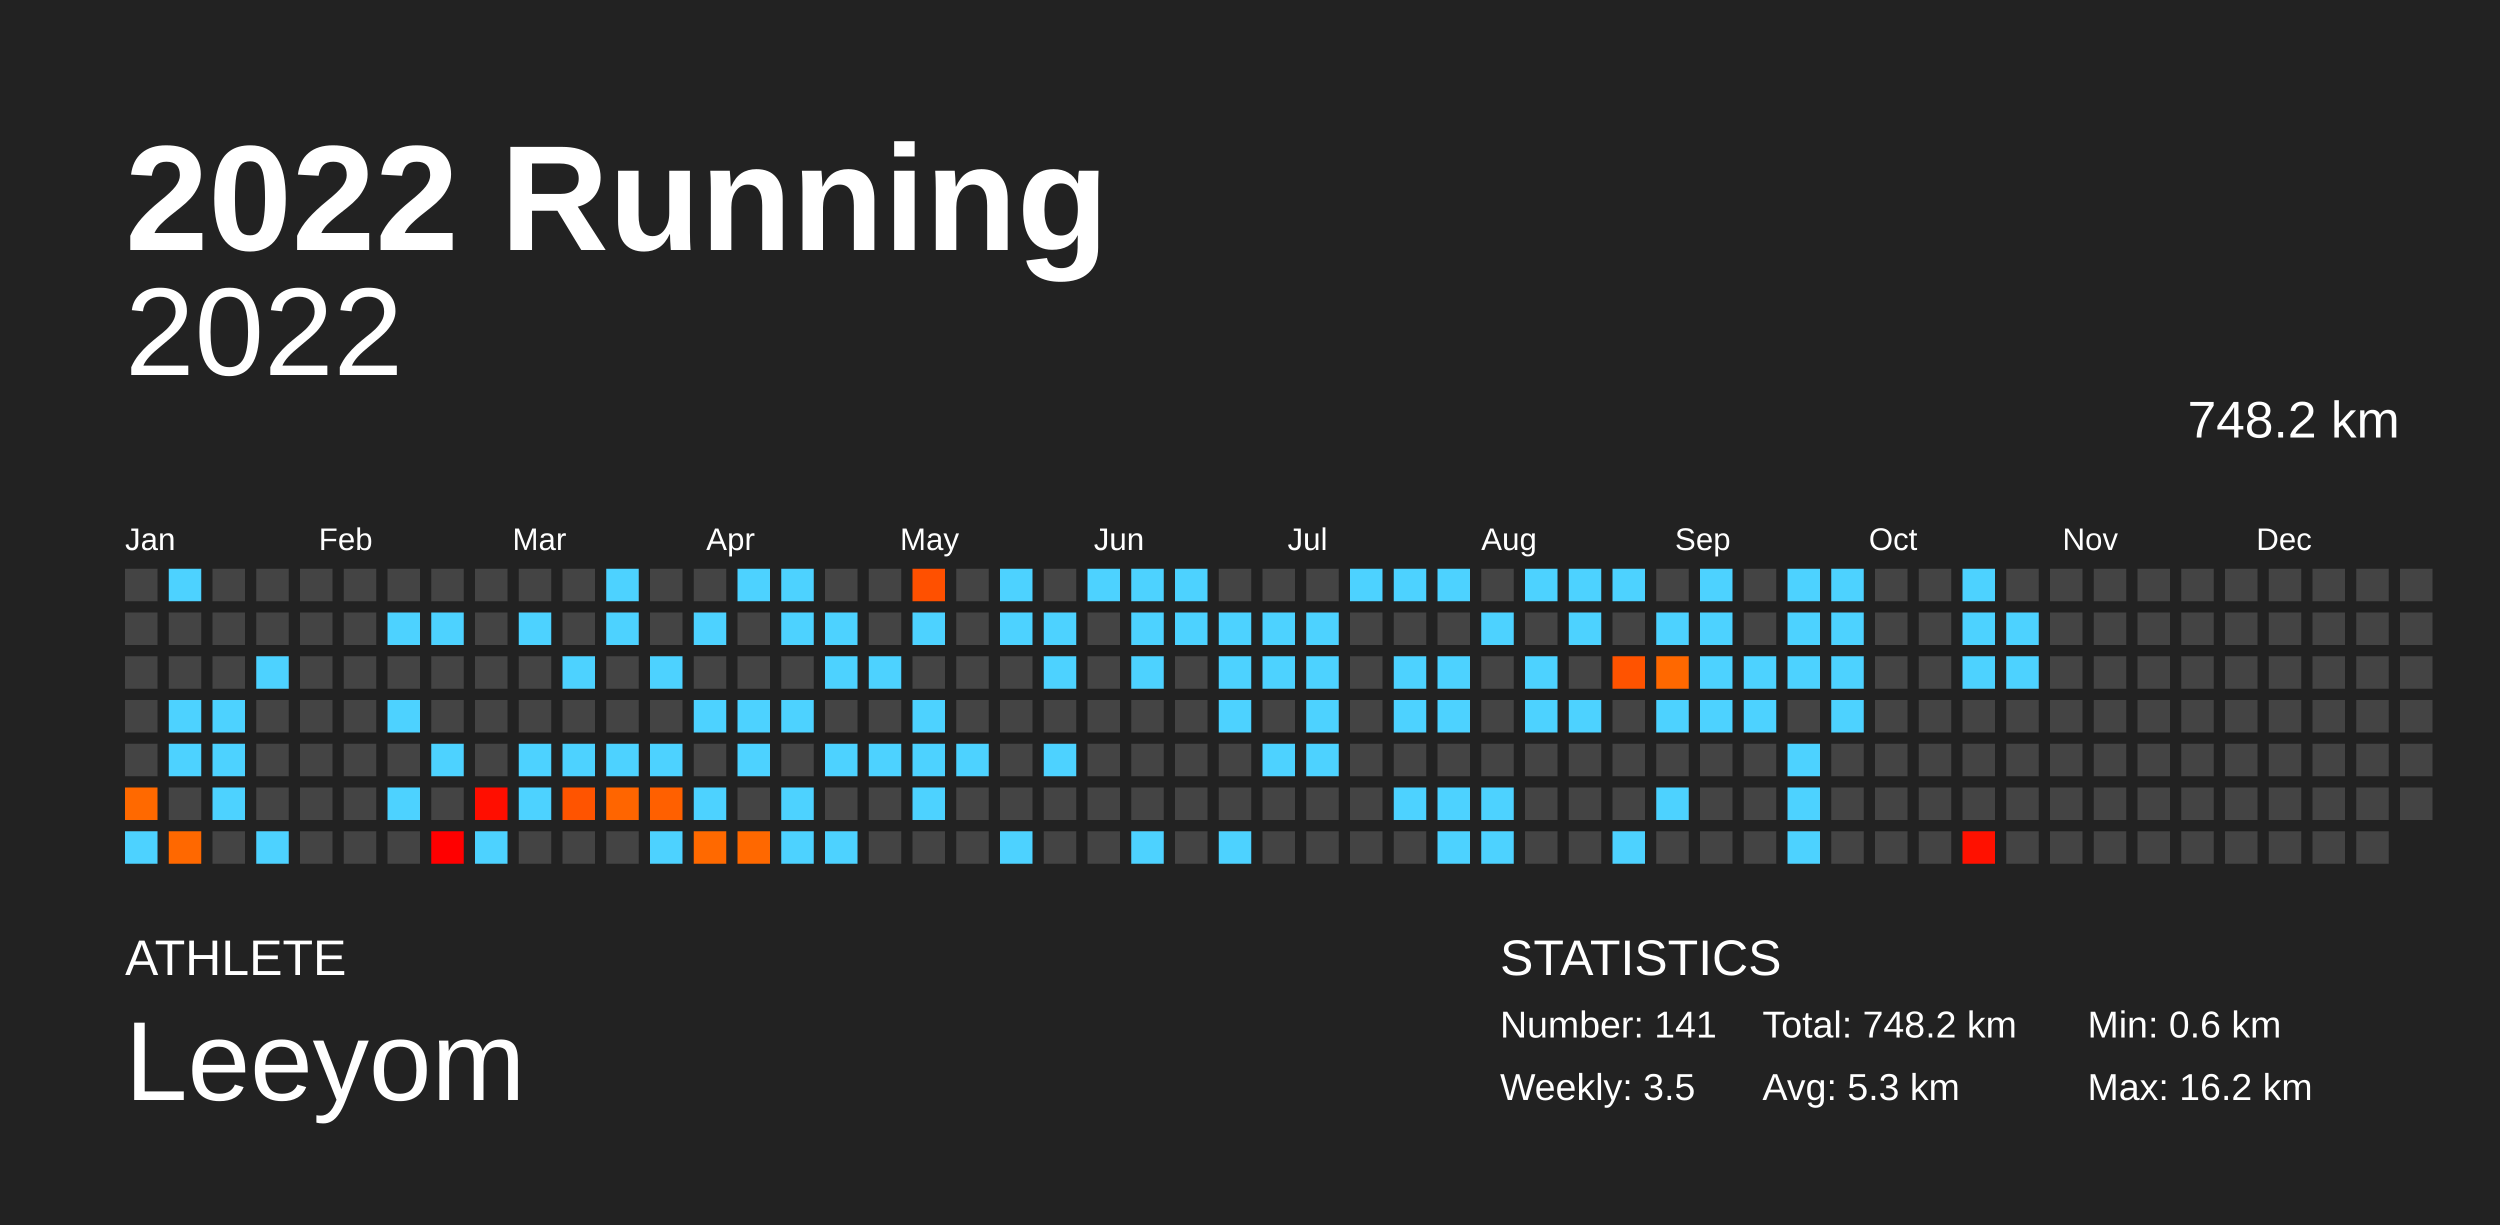
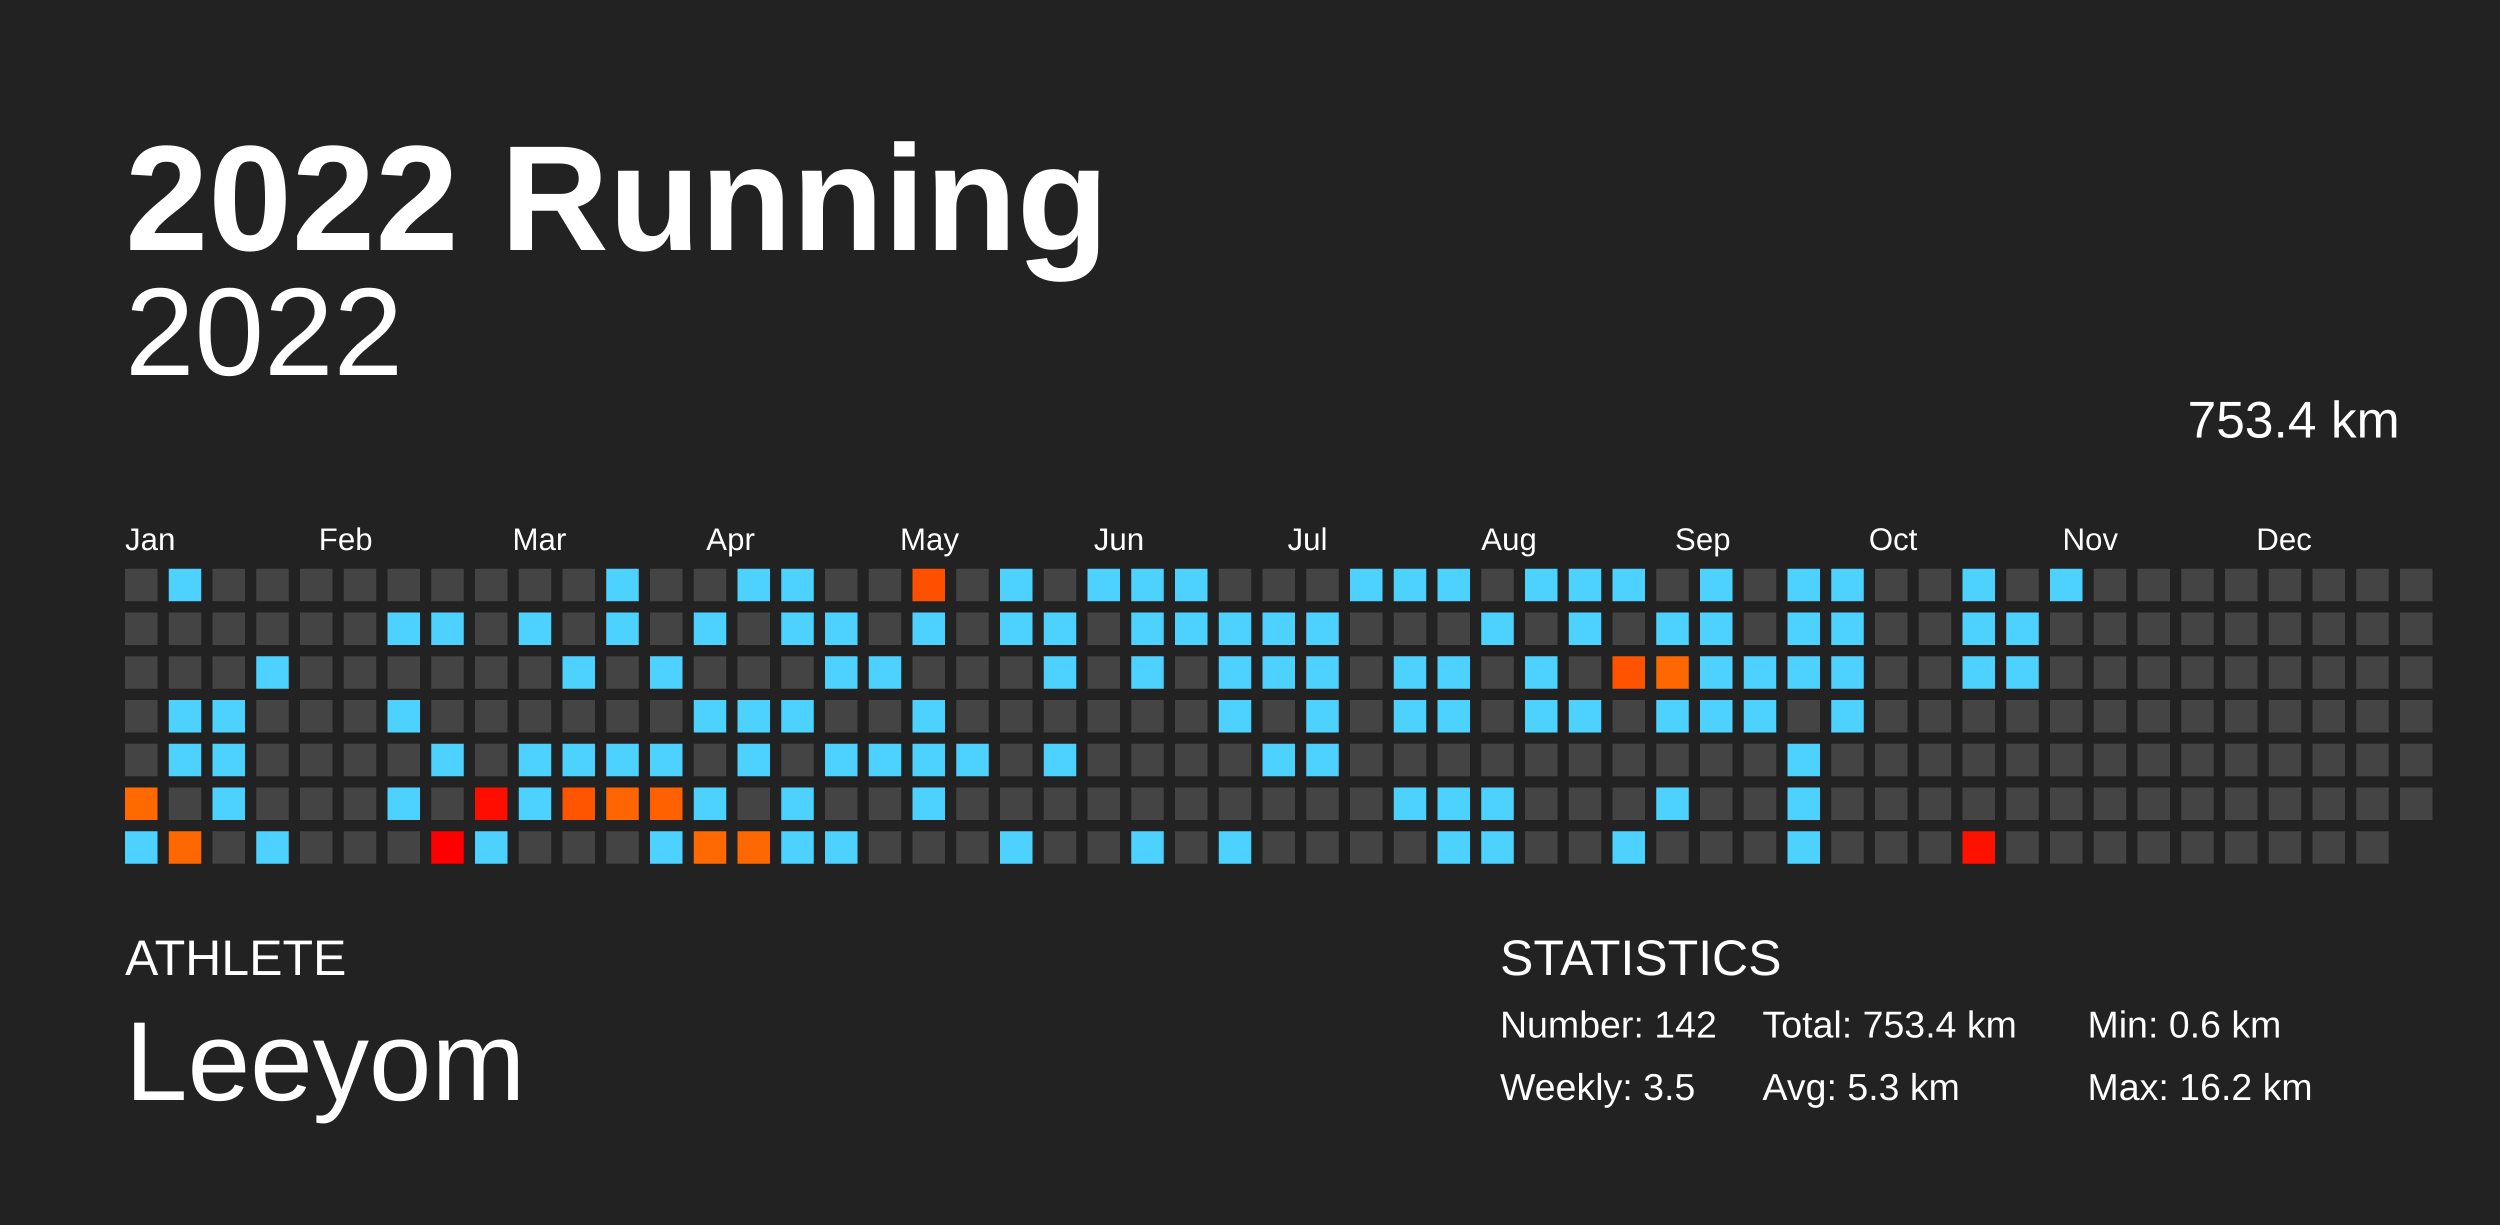
<svg xmlns="http://www.w3.org/2000/svg" baseProfile="full" height="98mm" version="1.1" viewBox="0,0,200,98" width="200mm">
  <defs />
  <rect fill="#222222" height="98" width="200" x="0" y="0" />
  <text fill="#FFFFFF" style="font-size:12px; font-family:Arial; font-weight:bold;" x="10" y="20">2022 Running</text>
  <text fill="#FFFFFF" style="font-size:4px; font-family:Arial" x="10" y="78">ATHLETE</text>
  <text fill="#FFFFFF" style="font-size:9px; font-family:Arial" x="10" y="88">Leeyom</text>
  <text fill="#FFFFFF" style="font-size:4px; font-family:Arial" x="120" y="78">STATISTICS</text>
-   <text fill="#FFFFFF" style="font-size:3px; font-family:Arial" x="120" y="83">Number: 141</text>
+   <text fill="#FFFFFF" style="font-size:3px; font-family:Arial" x="120" y="83">Number: 142</text>
  <text fill="#FFFFFF" style="font-size:3px; font-family:Arial" x="120" y="88">Weekly: 3.5</text>
-   <text fill="#FFFFFF" style="font-size:3px; font-family:Arial" x="141" y="83">Total: 748.2 km</text>
+   <text fill="#FFFFFF" style="font-size:3px; font-family:Arial" x="141" y="83">Total: 753.4 km</text>
  <text fill="#FFFFFF" style="font-size:3px; font-family:Arial" x="141" y="88">Avg: 5.3 km</text>
  <text fill="#FFFFFF" style="font-size:3px; font-family:Arial" x="167" y="83">Min: 0.6 km</text>
  <text fill="#FFFFFF" style="font-size:3px; font-family:Arial" x="167" y="88">Max: 16.2 km</text>
  <text alignment-baseline="hanging" fill="#FFFFFF" style="font-size:10.0px; font-family:Arial;" x="10" y="30">2022</text>
-   <text alignment-baseline="hanging" fill="#FFFFFF" style="font-size:4.125px; font-family:Arial;" x="175" y="35">748.2 km</text>
+   <text alignment-baseline="hanging" fill="#FFFFFF" style="font-size:4.125px; font-family:Arial;" x="175" y="35">753.4 km</text>
  <text fill="#FFFFFF" style="font-size:2.5px; font-family:Arial" x="10.0" y="44">Jan</text>
  <text fill="#FFFFFF" style="font-size:2.5px; font-family:Arial" x="25.5" y="44">Feb</text>
  <text fill="#FFFFFF" style="font-size:2.5px; font-family:Arial" x="41.0" y="44">Mar</text>
  <text fill="#FFFFFF" style="font-size:2.5px; font-family:Arial" x="56.5" y="44">Apr</text>
  <text fill="#FFFFFF" style="font-size:2.5px; font-family:Arial" x="72.0" y="44">May</text>
  <text fill="#FFFFFF" style="font-size:2.5px; font-family:Arial" x="87.5" y="44">Jun</text>
  <text fill="#FFFFFF" style="font-size:2.5px; font-family:Arial" x="103.0" y="44">Jul</text>
  <text fill="#FFFFFF" style="font-size:2.5px; font-family:Arial" x="118.5" y="44">Aug</text>
  <text fill="#FFFFFF" style="font-size:2.5px; font-family:Arial" x="134.0" y="44">Sep</text>
  <text fill="#FFFFFF" style="font-size:2.5px; font-family:Arial" x="149.5" y="44">Oct</text>
  <text fill="#FFFFFF" style="font-size:2.5px; font-family:Arial" x="165.0" y="44">Nov</text>
  <text fill="#FFFFFF" style="font-size:2.5px; font-family:Arial" x="180.5" y="44">Dec</text>
  <rect fill="#444444" height="2.6" width="2.6" x="10.0" y="45.5" />
  <rect fill="#444444" height="2.6" width="2.6" x="10.0" y="49.0" />
  <rect fill="#444444" height="2.6" width="2.6" x="10.0" y="52.5" />
  <rect fill="#444444" height="2.6" width="2.6" x="10.0" y="56.0" />
  <rect fill="#444444" height="2.6" width="2.6" x="10.0" y="59.5" />
  <rect fill="#ff6900" height="2.6" width="2.6" x="10.0" y="63.0" />
  <rect fill="#4dd2ff" height="2.6" width="2.6" x="10.0" y="66.5" />
  <rect fill="#4dd2ff" height="2.6" width="2.6" x="13.5" y="45.5" />
  <rect fill="#444444" height="2.6" width="2.6" x="13.5" y="49.0" />
  <rect fill="#444444" height="2.6" width="2.6" x="13.5" y="52.5" />
  <rect fill="#4dd2ff" height="2.6" width="2.6" x="13.5" y="56.0" />
  <rect fill="#4dd2ff" height="2.6" width="2.6" x="13.5" y="59.5" />
  <rect fill="#444444" height="2.6" width="2.6" x="13.5" y="63.0" />
  <rect fill="#ff6800" height="2.6" width="2.6" x="13.5" y="66.5" />
  <rect fill="#444444" height="2.6" width="2.6" x="17.0" y="45.5" />
  <rect fill="#444444" height="2.6" width="2.6" x="17.0" y="49.0" />
  <rect fill="#444444" height="2.6" width="2.6" x="17.0" y="52.5" />
  <rect fill="#4dd2ff" height="2.6" width="2.6" x="17.0" y="56.0" />
  <rect fill="#4dd2ff" height="2.6" width="2.6" x="17.0" y="59.5" />
  <rect fill="#4dd2ff" height="2.6" width="2.6" x="17.0" y="63.0" />
  <rect fill="#444444" height="2.6" width="2.6" x="17.0" y="66.5" />
  <rect fill="#444444" height="2.6" width="2.6" x="20.5" y="45.5" />
  <rect fill="#444444" height="2.6" width="2.6" x="20.5" y="49.0" />
  <rect fill="#4dd2ff" height="2.6" width="2.6" x="20.5" y="52.5" />
  <rect fill="#444444" height="2.6" width="2.6" x="20.5" y="56.0" />
  <rect fill="#444444" height="2.6" width="2.6" x="20.5" y="59.5" />
  <rect fill="#444444" height="2.6" width="2.6" x="20.5" y="63.0" />
  <rect fill="#4dd2ff" height="2.6" width="2.6" x="20.5" y="66.5" />
  <rect fill="#444444" height="2.6" width="2.6" x="24.0" y="45.5" />
  <rect fill="#444444" height="2.6" width="2.6" x="24.0" y="49.0" />
  <rect fill="#444444" height="2.6" width="2.6" x="24.0" y="52.5" />
  <rect fill="#444444" height="2.6" width="2.6" x="24.0" y="56.0" />
  <rect fill="#444444" height="2.6" width="2.6" x="24.0" y="59.5" />
  <rect fill="#444444" height="2.6" width="2.6" x="24.0" y="63.0" />
  <rect fill="#444444" height="2.6" width="2.6" x="24.0" y="66.5" />
  <rect fill="#444444" height="2.6" width="2.6" x="27.5" y="45.5" />
  <rect fill="#444444" height="2.6" width="2.6" x="27.5" y="49.0" />
  <rect fill="#444444" height="2.6" width="2.6" x="27.5" y="52.5" />
  <rect fill="#444444" height="2.6" width="2.6" x="27.5" y="56.0" />
  <rect fill="#444444" height="2.6" width="2.6" x="27.5" y="59.5" />
  <rect fill="#444444" height="2.6" width="2.6" x="27.5" y="63.0" />
  <rect fill="#444444" height="2.6" width="2.6" x="27.5" y="66.5" />
  <rect fill="#444444" height="2.6" width="2.6" x="31.0" y="45.5" />
  <rect fill="#4dd2ff" height="2.6" width="2.6" x="31.0" y="49.0" />
  <rect fill="#444444" height="2.6" width="2.6" x="31.0" y="52.5" />
  <rect fill="#4dd2ff" height="2.6" width="2.6" x="31.0" y="56.0" />
  <rect fill="#444444" height="2.6" width="2.6" x="31.0" y="59.5" />
  <rect fill="#4dd2ff" height="2.6" width="2.6" x="31.0" y="63.0" />
  <rect fill="#444444" height="2.6" width="2.6" x="31.0" y="66.5" />
  <rect fill="#444444" height="2.6" width="2.6" x="34.5" y="45.5" />
  <rect fill="#4dd2ff" height="2.6" width="2.6" x="34.5" y="49.0" />
  <rect fill="#444444" height="2.6" width="2.6" x="34.5" y="52.5" />
  <rect fill="#444444" height="2.6" width="2.6" x="34.5" y="56.0" />
  <rect fill="#4dd2ff" height="2.6" width="2.6" x="34.5" y="59.5" />
  <rect fill="#444444" height="2.6" width="2.6" x="34.5" y="63.0" />
  <rect fill="#ff0000" height="2.6" width="2.6" x="34.5" y="66.5" />
  <rect fill="#444444" height="2.6" width="2.6" x="38.0" y="45.5" />
  <rect fill="#444444" height="2.6" width="2.6" x="38.0" y="49.0" />
  <rect fill="#444444" height="2.6" width="2.6" x="38.0" y="52.5" />
  <rect fill="#444444" height="2.6" width="2.6" x="38.0" y="56.0" />
  <rect fill="#444444" height="2.6" width="2.6" x="38.0" y="59.5" />
  <rect fill="#ff0e00" height="2.6" width="2.6" x="38.0" y="63.0" />
  <rect fill="#4dd2ff" height="2.6" width="2.6" x="38.0" y="66.5" />
  <rect fill="#444444" height="2.6" width="2.6" x="41.5" y="45.5" />
  <rect fill="#4dd2ff" height="2.6" width="2.6" x="41.5" y="49.0" />
  <rect fill="#444444" height="2.6" width="2.6" x="41.5" y="52.5" />
  <rect fill="#444444" height="2.6" width="2.6" x="41.5" y="56.0" />
  <rect fill="#4dd2ff" height="2.6" width="2.6" x="41.5" y="59.5" />
  <rect fill="#4dd2ff" height="2.6" width="2.6" x="41.5" y="63.0" />
  <rect fill="#444444" height="2.6" width="2.6" x="41.5" y="66.5" />
  <rect fill="#444444" height="2.6" width="2.6" x="45.0" y="45.5" />
  <rect fill="#444444" height="2.6" width="2.6" x="45.0" y="49.0" />
  <rect fill="#4dd2ff" height="2.6" width="2.6" x="45.0" y="52.5" />
  <rect fill="#444444" height="2.6" width="2.6" x="45.0" y="56.0" />
  <rect fill="#4dd2ff" height="2.6" width="2.6" x="45.0" y="59.5" />
  <rect fill="#ff5400" height="2.6" width="2.6" x="45.0" y="63.0" />
  <rect fill="#444444" height="2.6" width="2.6" x="45.0" y="66.5" />
  <rect fill="#4dd2ff" height="2.6" width="2.6" x="48.5" y="45.5" />
  <rect fill="#4dd2ff" height="2.6" width="2.6" x="48.5" y="49.0" />
  <rect fill="#444444" height="2.6" width="2.6" x="48.5" y="52.5" />
  <rect fill="#444444" height="2.6" width="2.6" x="48.5" y="56.0" />
  <rect fill="#4dd2ff" height="2.6" width="2.6" x="48.5" y="59.5" />
  <rect fill="#ff6500" height="2.6" width="2.6" x="48.5" y="63.0" />
  <rect fill="#444444" height="2.6" width="2.6" x="48.5" y="66.5" />
  <rect fill="#444444" height="2.6" width="2.6" x="52.0" y="45.5" />
  <rect fill="#444444" height="2.6" width="2.6" x="52.0" y="49.0" />
  <rect fill="#4dd2ff" height="2.6" width="2.6" x="52.0" y="52.5" />
  <rect fill="#444444" height="2.6" width="2.6" x="52.0" y="56.0" />
  <rect fill="#4dd2ff" height="2.6" width="2.6" x="52.0" y="59.5" />
  <rect fill="#ff6000" height="2.6" width="2.6" x="52.0" y="63.0" />
  <rect fill="#4dd2ff" height="2.6" width="2.6" x="52.0" y="66.5" />
  <rect fill="#444444" height="2.6" width="2.6" x="55.5" y="45.5" />
  <rect fill="#4dd2ff" height="2.6" width="2.6" x="55.5" y="49.0" />
  <rect fill="#444444" height="2.6" width="2.6" x="55.5" y="52.5" />
  <rect fill="#4dd2ff" height="2.6" width="2.6" x="55.5" y="56.0" />
  <rect fill="#444444" height="2.6" width="2.6" x="55.5" y="59.5" />
  <rect fill="#4dd2ff" height="2.6" width="2.6" x="55.5" y="63.0" />
  <rect fill="#ff6900" height="2.6" width="2.6" x="55.5" y="66.5" />
  <rect fill="#4dd2ff" height="2.6" width="2.6" x="59.0" y="45.5" />
  <rect fill="#444444" height="2.6" width="2.6" x="59.0" y="49.0" />
  <rect fill="#444444" height="2.6" width="2.6" x="59.0" y="52.5" />
  <rect fill="#4dd2ff" height="2.6" width="2.6" x="59.0" y="56.0" />
  <rect fill="#4dd2ff" height="2.6" width="2.6" x="59.0" y="59.5" />
  <rect fill="#444444" height="2.6" width="2.6" x="59.0" y="63.0" />
  <rect fill="#ff6800" height="2.6" width="2.6" x="59.0" y="66.5" />
  <rect fill="#4dd2ff" height="2.6" width="2.6" x="62.5" y="45.5" />
  <rect fill="#4dd2ff" height="2.6" width="2.6" x="62.5" y="49.0" />
  <rect fill="#444444" height="2.6" width="2.6" x="62.5" y="52.5" />
  <rect fill="#4dd2ff" height="2.6" width="2.6" x="62.5" y="56.0" />
  <rect fill="#444444" height="2.6" width="2.6" x="62.5" y="59.5" />
  <rect fill="#4dd2ff" height="2.6" width="2.6" x="62.5" y="63.0" />
  <rect fill="#4dd2ff" height="2.6" width="2.6" x="62.5" y="66.5" />
  <rect fill="#444444" height="2.6" width="2.6" x="66.0" y="45.5" />
  <rect fill="#4dd2ff" height="2.6" width="2.6" x="66.0" y="49.0" />
  <rect fill="#4dd2ff" height="2.6" width="2.6" x="66.0" y="52.5" />
  <rect fill="#444444" height="2.6" width="2.6" x="66.0" y="56.0" />
  <rect fill="#4dd2ff" height="2.6" width="2.6" x="66.0" y="59.5" />
  <rect fill="#444444" height="2.6" width="2.6" x="66.0" y="63.0" />
  <rect fill="#4dd2ff" height="2.6" width="2.6" x="66.0" y="66.5" />
  <rect fill="#444444" height="2.6" width="2.6" x="69.5" y="45.5" />
  <rect fill="#444444" height="2.6" width="2.6" x="69.5" y="49.0" />
  <rect fill="#4dd2ff" height="2.6" width="2.6" x="69.5" y="52.5" />
  <rect fill="#444444" height="2.6" width="2.6" x="69.5" y="56.0" />
  <rect fill="#4dd2ff" height="2.6" width="2.6" x="69.5" y="59.5" />
  <rect fill="#444444" height="2.6" width="2.6" x="69.5" y="63.0" />
  <rect fill="#444444" height="2.6" width="2.6" x="69.5" y="66.5" />
  <rect fill="#ff5000" height="2.6" width="2.6" x="73.0" y="45.5" />
  <rect fill="#4dd2ff" height="2.6" width="2.6" x="73.0" y="49.0" />
  <rect fill="#444444" height="2.6" width="2.6" x="73.0" y="52.5" />
  <rect fill="#4dd2ff" height="2.6" width="2.6" x="73.0" y="56.0" />
  <rect fill="#4dd2ff" height="2.6" width="2.6" x="73.0" y="59.5" />
  <rect fill="#4dd2ff" height="2.6" width="2.6" x="73.0" y="63.0" />
  <rect fill="#444444" height="2.6" width="2.6" x="73.0" y="66.5" />
  <rect fill="#444444" height="2.6" width="2.6" x="76.5" y="45.5" />
  <rect fill="#444444" height="2.6" width="2.6" x="76.5" y="49.0" />
  <rect fill="#444444" height="2.6" width="2.6" x="76.5" y="52.5" />
  <rect fill="#444444" height="2.6" width="2.6" x="76.5" y="56.0" />
  <rect fill="#4dd2ff" height="2.6" width="2.6" x="76.5" y="59.5" />
  <rect fill="#444444" height="2.6" width="2.6" x="76.5" y="63.0" />
  <rect fill="#444444" height="2.6" width="2.6" x="76.5" y="66.5" />
  <rect fill="#4dd2ff" height="2.6" width="2.6" x="80.0" y="45.5" />
  <rect fill="#4dd2ff" height="2.6" width="2.6" x="80.0" y="49.0" />
  <rect fill="#444444" height="2.6" width="2.6" x="80.0" y="52.5" />
  <rect fill="#444444" height="2.6" width="2.6" x="80.0" y="56.0" />
  <rect fill="#444444" height="2.6" width="2.6" x="80.0" y="59.5" />
  <rect fill="#444444" height="2.6" width="2.6" x="80.0" y="63.0" />
  <rect fill="#4dd2ff" height="2.6" width="2.6" x="80.0" y="66.5" />
  <rect fill="#444444" height="2.6" width="2.6" x="83.5" y="45.5" />
  <rect fill="#4dd2ff" height="2.6" width="2.6" x="83.5" y="49.0" />
  <rect fill="#4dd2ff" height="2.6" width="2.6" x="83.5" y="52.5" />
  <rect fill="#444444" height="2.6" width="2.6" x="83.5" y="56.0" />
  <rect fill="#4dd2ff" height="2.6" width="2.6" x="83.5" y="59.5" />
  <rect fill="#444444" height="2.6" width="2.6" x="83.5" y="63.0" />
  <rect fill="#444444" height="2.6" width="2.6" x="83.5" y="66.5" />
  <rect fill="#4dd2ff" height="2.6" width="2.6" x="87.0" y="45.5" />
  <rect fill="#444444" height="2.6" width="2.6" x="87.0" y="49.0" />
  <rect fill="#444444" height="2.6" width="2.6" x="87.0" y="52.5" />
  <rect fill="#444444" height="2.6" width="2.6" x="87.0" y="56.0" />
  <rect fill="#444444" height="2.6" width="2.6" x="87.0" y="59.5" />
  <rect fill="#444444" height="2.6" width="2.6" x="87.0" y="63.0" />
  <rect fill="#444444" height="2.6" width="2.6" x="87.0" y="66.5" />
  <rect fill="#4dd2ff" height="2.6" width="2.6" x="90.5" y="45.5" />
  <rect fill="#4dd2ff" height="2.6" width="2.6" x="90.5" y="49.0" />
  <rect fill="#4dd2ff" height="2.6" width="2.6" x="90.5" y="52.5" />
  <rect fill="#444444" height="2.6" width="2.6" x="90.5" y="56.0" />
  <rect fill="#444444" height="2.6" width="2.6" x="90.5" y="59.5" />
  <rect fill="#444444" height="2.6" width="2.6" x="90.5" y="63.0" />
  <rect fill="#4dd2ff" height="2.6" width="2.6" x="90.5" y="66.5" />
  <rect fill="#4dd2ff" height="2.6" width="2.6" x="94.0" y="45.5" />
  <rect fill="#4dd2ff" height="2.6" width="2.6" x="94.0" y="49.0" />
  <rect fill="#444444" height="2.6" width="2.6" x="94.0" y="52.5" />
  <rect fill="#444444" height="2.6" width="2.6" x="94.0" y="56.0" />
  <rect fill="#444444" height="2.6" width="2.6" x="94.0" y="59.5" />
  <rect fill="#444444" height="2.6" width="2.6" x="94.0" y="63.0" />
  <rect fill="#444444" height="2.6" width="2.6" x="94.0" y="66.5" />
  <rect fill="#444444" height="2.6" width="2.6" x="97.5" y="45.5" />
  <rect fill="#4dd2ff" height="2.6" width="2.6" x="97.5" y="49.0" />
  <rect fill="#4dd2ff" height="2.6" width="2.6" x="97.5" y="52.5" />
  <rect fill="#4dd2ff" height="2.6" width="2.6" x="97.5" y="56.0" />
  <rect fill="#444444" height="2.6" width="2.6" x="97.5" y="59.5" />
  <rect fill="#444444" height="2.6" width="2.6" x="97.5" y="63.0" />
  <rect fill="#4dd2ff" height="2.6" width="2.6" x="97.5" y="66.5" />
  <rect fill="#444444" height="2.6" width="2.6" x="101.0" y="45.5" />
  <rect fill="#4dd2ff" height="2.6" width="2.6" x="101.0" y="49.0" />
  <rect fill="#4dd2ff" height="2.6" width="2.6" x="101.0" y="52.5" />
  <rect fill="#444444" height="2.6" width="2.6" x="101.0" y="56.0" />
  <rect fill="#4dd2ff" height="2.6" width="2.6" x="101.0" y="59.5" />
  <rect fill="#444444" height="2.6" width="2.6" x="101.0" y="63.0" />
  <rect fill="#444444" height="2.6" width="2.6" x="101.0" y="66.5" />
  <rect fill="#444444" height="2.6" width="2.6" x="104.5" y="45.5" />
  <rect fill="#4dd2ff" height="2.6" width="2.6" x="104.5" y="49.0" />
  <rect fill="#4dd2ff" height="2.6" width="2.6" x="104.5" y="52.5" />
  <rect fill="#4dd2ff" height="2.6" width="2.6" x="104.5" y="56.0" />
  <rect fill="#4dd2ff" height="2.6" width="2.6" x="104.5" y="59.5" />
  <rect fill="#444444" height="2.6" width="2.6" x="104.5" y="63.0" />
  <rect fill="#444444" height="2.6" width="2.6" x="104.5" y="66.5" />
  <rect fill="#4dd2ff" height="2.6" width="2.6" x="108.0" y="45.5" />
  <rect fill="#444444" height="2.6" width="2.6" x="108.0" y="49.0" />
  <rect fill="#444444" height="2.6" width="2.6" x="108.0" y="52.5" />
  <rect fill="#444444" height="2.6" width="2.6" x="108.0" y="56.0" />
  <rect fill="#444444" height="2.6" width="2.6" x="108.0" y="59.5" />
  <rect fill="#444444" height="2.6" width="2.6" x="108.0" y="63.0" />
  <rect fill="#444444" height="2.6" width="2.6" x="108.0" y="66.5" />
  <rect fill="#4dd2ff" height="2.6" width="2.6" x="111.5" y="45.5" />
  <rect fill="#444444" height="2.6" width="2.6" x="111.5" y="49.0" />
  <rect fill="#4dd2ff" height="2.6" width="2.6" x="111.5" y="52.5" />
  <rect fill="#4dd2ff" height="2.6" width="2.6" x="111.5" y="56.0" />
  <rect fill="#444444" height="2.6" width="2.6" x="111.5" y="59.5" />
  <rect fill="#4dd2ff" height="2.6" width="2.6" x="111.5" y="63.0" />
  <rect fill="#444444" height="2.6" width="2.6" x="111.5" y="66.5" />
  <rect fill="#4dd2ff" height="2.6" width="2.6" x="115.0" y="45.5" />
  <rect fill="#444444" height="2.6" width="2.6" x="115.0" y="49.0" />
  <rect fill="#4dd2ff" height="2.6" width="2.6" x="115.0" y="52.5" />
  <rect fill="#4dd2ff" height="2.6" width="2.6" x="115.0" y="56.0" />
  <rect fill="#444444" height="2.6" width="2.6" x="115.0" y="59.5" />
  <rect fill="#4dd2ff" height="2.6" width="2.6" x="115.0" y="63.0" />
  <rect fill="#4dd2ff" height="2.6" width="2.6" x="115.0" y="66.5" />
  <rect fill="#444444" height="2.6" width="2.6" x="118.5" y="45.5" />
  <rect fill="#4dd2ff" height="2.6" width="2.6" x="118.5" y="49.0" />
  <rect fill="#444444" height="2.6" width="2.6" x="118.5" y="52.5" />
  <rect fill="#444444" height="2.6" width="2.6" x="118.5" y="56.0" />
  <rect fill="#444444" height="2.6" width="2.6" x="118.5" y="59.5" />
  <rect fill="#4dd2ff" height="2.6" width="2.6" x="118.5" y="63.0" />
  <rect fill="#4dd2ff" height="2.6" width="2.6" x="118.5" y="66.5" />
  <rect fill="#4dd2ff" height="2.6" width="2.6" x="122.0" y="45.5" />
  <rect fill="#444444" height="2.6" width="2.6" x="122.0" y="49.0" />
  <rect fill="#4dd2ff" height="2.6" width="2.6" x="122.0" y="52.5" />
  <rect fill="#4dd2ff" height="2.6" width="2.6" x="122.0" y="56.0" />
  <rect fill="#444444" height="2.6" width="2.6" x="122.0" y="59.5" />
  <rect fill="#444444" height="2.6" width="2.6" x="122.0" y="63.0" />
  <rect fill="#444444" height="2.6" width="2.6" x="122.0" y="66.5" />
  <rect fill="#4dd2ff" height="2.6" width="2.6" x="125.5" y="45.5" />
  <rect fill="#4dd2ff" height="2.6" width="2.6" x="125.5" y="49.0" />
  <rect fill="#444444" height="2.6" width="2.6" x="125.5" y="52.5" />
  <rect fill="#4dd2ff" height="2.6" width="2.6" x="125.5" y="56.0" />
  <rect fill="#444444" height="2.6" width="2.6" x="125.5" y="59.5" />
  <rect fill="#444444" height="2.6" width="2.6" x="125.5" y="63.0" />
  <rect fill="#444444" height="2.6" width="2.6" x="125.5" y="66.5" />
  <rect fill="#4dd2ff" height="2.6" width="2.6" x="129.0" y="45.5" />
  <rect fill="#444444" height="2.6" width="2.6" x="129.0" y="49.0" />
  <rect fill="#ff5300" height="2.6" width="2.6" x="129.0" y="52.5" />
  <rect fill="#444444" height="2.6" width="2.6" x="129.0" y="56.0" />
  <rect fill="#444444" height="2.6" width="2.6" x="129.0" y="59.5" />
  <rect fill="#444444" height="2.6" width="2.6" x="129.0" y="63.0" />
  <rect fill="#4dd2ff" height="2.6" width="2.6" x="129.0" y="66.5" />
  <rect fill="#444444" height="2.6" width="2.6" x="132.5" y="45.5" />
  <rect fill="#4dd2ff" height="2.6" width="2.6" x="132.5" y="49.0" />
  <rect fill="#ff6800" height="2.6" width="2.6" x="132.5" y="52.5" />
  <rect fill="#4dd2ff" height="2.6" width="2.6" x="132.5" y="56.0" />
  <rect fill="#444444" height="2.6" width="2.6" x="132.5" y="59.5" />
  <rect fill="#4dd2ff" height="2.6" width="2.6" x="132.5" y="63.0" />
  <rect fill="#444444" height="2.6" width="2.6" x="132.5" y="66.5" />
  <rect fill="#4dd2ff" height="2.6" width="2.6" x="136.0" y="45.5" />
  <rect fill="#4dd2ff" height="2.6" width="2.6" x="136.0" y="49.0" />
  <rect fill="#4dd2ff" height="2.6" width="2.6" x="136.0" y="52.5" />
  <rect fill="#4dd2ff" height="2.6" width="2.6" x="136.0" y="56.0" />
  <rect fill="#444444" height="2.6" width="2.6" x="136.0" y="59.5" />
  <rect fill="#444444" height="2.6" width="2.6" x="136.0" y="63.0" />
  <rect fill="#444444" height="2.6" width="2.6" x="136.0" y="66.5" />
  <rect fill="#444444" height="2.6" width="2.6" x="139.5" y="45.5" />
  <rect fill="#444444" height="2.6" width="2.6" x="139.5" y="49.0" />
  <rect fill="#4dd2ff" height="2.6" width="2.6" x="139.5" y="52.5" />
  <rect fill="#4dd2ff" height="2.6" width="2.6" x="139.5" y="56.0" />
  <rect fill="#444444" height="2.6" width="2.6" x="139.5" y="59.5" />
  <rect fill="#444444" height="2.6" width="2.6" x="139.5" y="63.0" />
  <rect fill="#444444" height="2.6" width="2.6" x="139.5" y="66.5" />
  <rect fill="#4dd2ff" height="2.6" width="2.6" x="143.0" y="45.5" />
  <rect fill="#4dd2ff" height="2.6" width="2.6" x="143.0" y="49.0" />
  <rect fill="#4dd2ff" height="2.6" width="2.6" x="143.0" y="52.5" />
  <rect fill="#444444" height="2.6" width="2.6" x="143.0" y="56.0" />
  <rect fill="#4dd2ff" height="2.6" width="2.6" x="143.0" y="59.5" />
  <rect fill="#4dd2ff" height="2.6" width="2.6" x="143.0" y="63.0" />
  <rect fill="#4dd2ff" height="2.6" width="2.6" x="143.0" y="66.5" />
  <rect fill="#4dd2ff" height="2.6" width="2.6" x="146.5" y="45.5" />
  <rect fill="#4dd2ff" height="2.6" width="2.6" x="146.5" y="49.0" />
  <rect fill="#4dd2ff" height="2.6" width="2.6" x="146.5" y="52.5" />
  <rect fill="#4dd2ff" height="2.6" width="2.6" x="146.5" y="56.0" />
  <rect fill="#444444" height="2.6" width="2.6" x="146.5" y="59.5" />
  <rect fill="#444444" height="2.6" width="2.6" x="146.5" y="63.0" />
  <rect fill="#444444" height="2.6" width="2.6" x="146.5" y="66.5" />
  <rect fill="#444444" height="2.6" width="2.6" x="150.0" y="45.5" />
  <rect fill="#444444" height="2.6" width="2.6" x="150.0" y="49.0" />
  <rect fill="#444444" height="2.6" width="2.6" x="150.0" y="52.5" />
  <rect fill="#444444" height="2.6" width="2.6" x="150.0" y="56.0" />
  <rect fill="#444444" height="2.6" width="2.6" x="150.0" y="59.5" />
  <rect fill="#444444" height="2.6" width="2.6" x="150.0" y="63.0" />
  <rect fill="#444444" height="2.6" width="2.6" x="150.0" y="66.5" />
  <rect fill="#444444" height="2.6" width="2.6" x="153.5" y="45.5" />
  <rect fill="#444444" height="2.6" width="2.6" x="153.5" y="49.0" />
  <rect fill="#444444" height="2.6" width="2.6" x="153.5" y="52.5" />
  <rect fill="#444444" height="2.6" width="2.6" x="153.5" y="56.0" />
  <rect fill="#444444" height="2.6" width="2.6" x="153.5" y="59.5" />
  <rect fill="#444444" height="2.6" width="2.6" x="153.5" y="63.0" />
  <rect fill="#444444" height="2.6" width="2.6" x="153.5" y="66.5" />
  <rect fill="#4dd2ff" height="2.6" width="2.6" x="157.0" y="45.5" />
  <rect fill="#4dd2ff" height="2.6" width="2.6" x="157.0" y="49.0" />
  <rect fill="#4dd2ff" height="2.6" width="2.6" x="157.0" y="52.5" />
  <rect fill="#444444" height="2.6" width="2.6" x="157.0" y="56.0" />
  <rect fill="#444444" height="2.6" width="2.6" x="157.0" y="59.5" />
  <rect fill="#444444" height="2.6" width="2.6" x="157.0" y="63.0" />
  <rect fill="#ff1100" height="2.6" width="2.6" x="157.0" y="66.5" />
  <rect fill="#444444" height="2.6" width="2.6" x="160.5" y="45.5" />
  <rect fill="#4dd2ff" height="2.6" width="2.6" x="160.5" y="49.0" />
  <rect fill="#4dd2ff" height="2.6" width="2.6" x="160.5" y="52.5" />
  <rect fill="#444444" height="2.6" width="2.6" x="160.5" y="56.0" />
  <rect fill="#444444" height="2.6" width="2.6" x="160.5" y="59.5" />
  <rect fill="#444444" height="2.6" width="2.6" x="160.5" y="63.0" />
  <rect fill="#444444" height="2.6" width="2.6" x="160.5" y="66.5" />
-   <rect fill="#444444" height="2.6" width="2.6" x="164.0" y="45.5" />
+   <rect fill="#4dd2ff" height="2.6" width="2.6" x="164.0" y="45.5" />
  <rect fill="#444444" height="2.6" width="2.6" x="164.0" y="49.0" />
  <rect fill="#444444" height="2.6" width="2.6" x="164.0" y="52.5" />
  <rect fill="#444444" height="2.6" width="2.6" x="164.0" y="56.0" />
  <rect fill="#444444" height="2.6" width="2.6" x="164.0" y="59.5" />
  <rect fill="#444444" height="2.6" width="2.6" x="164.0" y="63.0" />
  <rect fill="#444444" height="2.6" width="2.6" x="164.0" y="66.5" />
  <rect fill="#444444" height="2.6" width="2.6" x="167.5" y="45.5" />
  <rect fill="#444444" height="2.6" width="2.6" x="167.5" y="49.0" />
  <rect fill="#444444" height="2.6" width="2.6" x="167.5" y="52.5" />
  <rect fill="#444444" height="2.6" width="2.6" x="167.5" y="56.0" />
  <rect fill="#444444" height="2.6" width="2.6" x="167.5" y="59.5" />
  <rect fill="#444444" height="2.6" width="2.6" x="167.5" y="63.0" />
  <rect fill="#444444" height="2.6" width="2.6" x="167.5" y="66.5" />
  <rect fill="#444444" height="2.6" width="2.6" x="171.0" y="45.5" />
  <rect fill="#444444" height="2.6" width="2.6" x="171.0" y="49.0" />
  <rect fill="#444444" height="2.6" width="2.6" x="171.0" y="52.5" />
  <rect fill="#444444" height="2.6" width="2.6" x="171.0" y="56.0" />
  <rect fill="#444444" height="2.6" width="2.6" x="171.0" y="59.5" />
  <rect fill="#444444" height="2.6" width="2.6" x="171.0" y="63.0" />
  <rect fill="#444444" height="2.6" width="2.6" x="171.0" y="66.5" />
  <rect fill="#444444" height="2.6" width="2.6" x="174.5" y="45.5" />
  <rect fill="#444444" height="2.6" width="2.6" x="174.5" y="49.0" />
  <rect fill="#444444" height="2.6" width="2.6" x="174.5" y="52.5" />
  <rect fill="#444444" height="2.6" width="2.6" x="174.5" y="56.0" />
  <rect fill="#444444" height="2.6" width="2.6" x="174.5" y="59.5" />
  <rect fill="#444444" height="2.6" width="2.6" x="174.5" y="63.0" />
  <rect fill="#444444" height="2.6" width="2.6" x="174.5" y="66.5" />
  <rect fill="#444444" height="2.6" width="2.6" x="178.0" y="45.5" />
  <rect fill="#444444" height="2.6" width="2.6" x="178.0" y="49.0" />
  <rect fill="#444444" height="2.6" width="2.6" x="178.0" y="52.5" />
  <rect fill="#444444" height="2.6" width="2.6" x="178.0" y="56.0" />
  <rect fill="#444444" height="2.6" width="2.6" x="178.0" y="59.5" />
  <rect fill="#444444" height="2.6" width="2.6" x="178.0" y="63.0" />
  <rect fill="#444444" height="2.6" width="2.6" x="178.0" y="66.5" />
  <rect fill="#444444" height="2.6" width="2.6" x="181.5" y="45.5" />
  <rect fill="#444444" height="2.6" width="2.6" x="181.5" y="49.0" />
  <rect fill="#444444" height="2.6" width="2.6" x="181.5" y="52.5" />
  <rect fill="#444444" height="2.6" width="2.6" x="181.5" y="56.0" />
  <rect fill="#444444" height="2.6" width="2.6" x="181.5" y="59.5" />
  <rect fill="#444444" height="2.6" width="2.6" x="181.5" y="63.0" />
  <rect fill="#444444" height="2.6" width="2.6" x="181.5" y="66.5" />
  <rect fill="#444444" height="2.6" width="2.6" x="185.0" y="45.5" />
  <rect fill="#444444" height="2.6" width="2.6" x="185.0" y="49.0" />
  <rect fill="#444444" height="2.6" width="2.6" x="185.0" y="52.5" />
  <rect fill="#444444" height="2.6" width="2.6" x="185.0" y="56.0" />
  <rect fill="#444444" height="2.6" width="2.6" x="185.0" y="59.5" />
  <rect fill="#444444" height="2.6" width="2.6" x="185.0" y="63.0" />
  <rect fill="#444444" height="2.6" width="2.6" x="185.0" y="66.5" />
  <rect fill="#444444" height="2.6" width="2.6" x="188.5" y="45.5" />
  <rect fill="#444444" height="2.6" width="2.6" x="188.5" y="49.0" />
  <rect fill="#444444" height="2.6" width="2.6" x="188.5" y="52.5" />
  <rect fill="#444444" height="2.6" width="2.6" x="188.5" y="56.0" />
  <rect fill="#444444" height="2.6" width="2.6" x="188.5" y="59.5" />
  <rect fill="#444444" height="2.6" width="2.6" x="188.5" y="63.0" />
  <rect fill="#444444" height="2.6" width="2.6" x="188.5" y="66.5" />
  <rect fill="#444444" height="2.6" width="2.6" x="192.0" y="45.5" />
  <rect fill="#444444" height="2.6" width="2.6" x="192.0" y="49.0" />
  <rect fill="#444444" height="2.6" width="2.6" x="192.0" y="52.5" />
  <rect fill="#444444" height="2.6" width="2.6" x="192.0" y="56.0" />
  <rect fill="#444444" height="2.6" width="2.6" x="192.0" y="59.5" />
  <rect fill="#444444" height="2.6" width="2.6" x="192.0" y="63.0" />
</svg>
